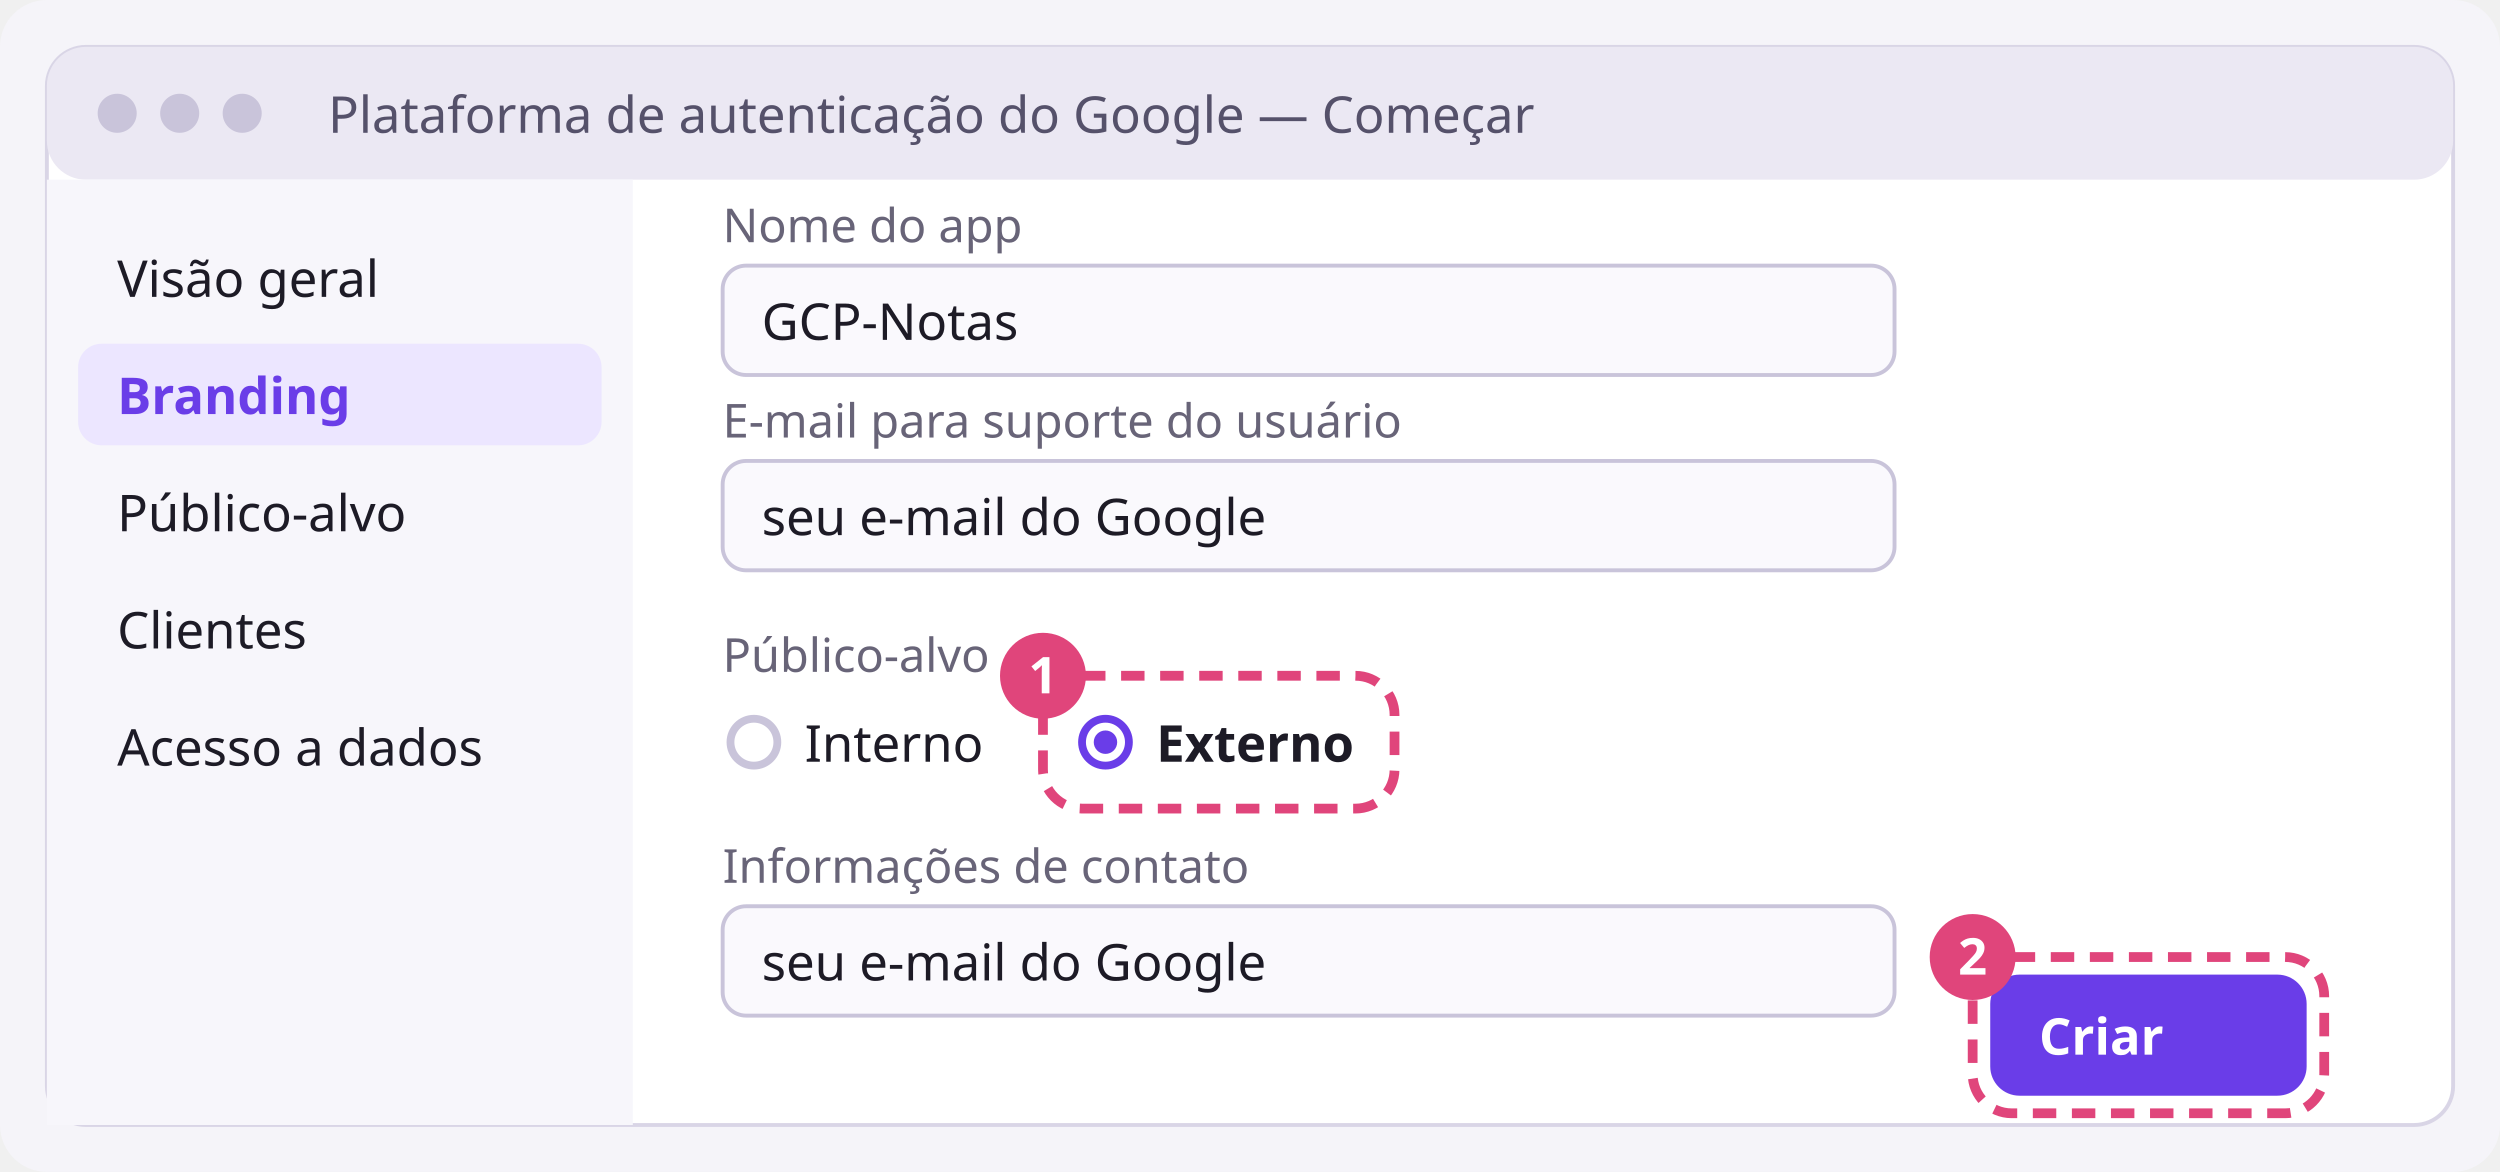
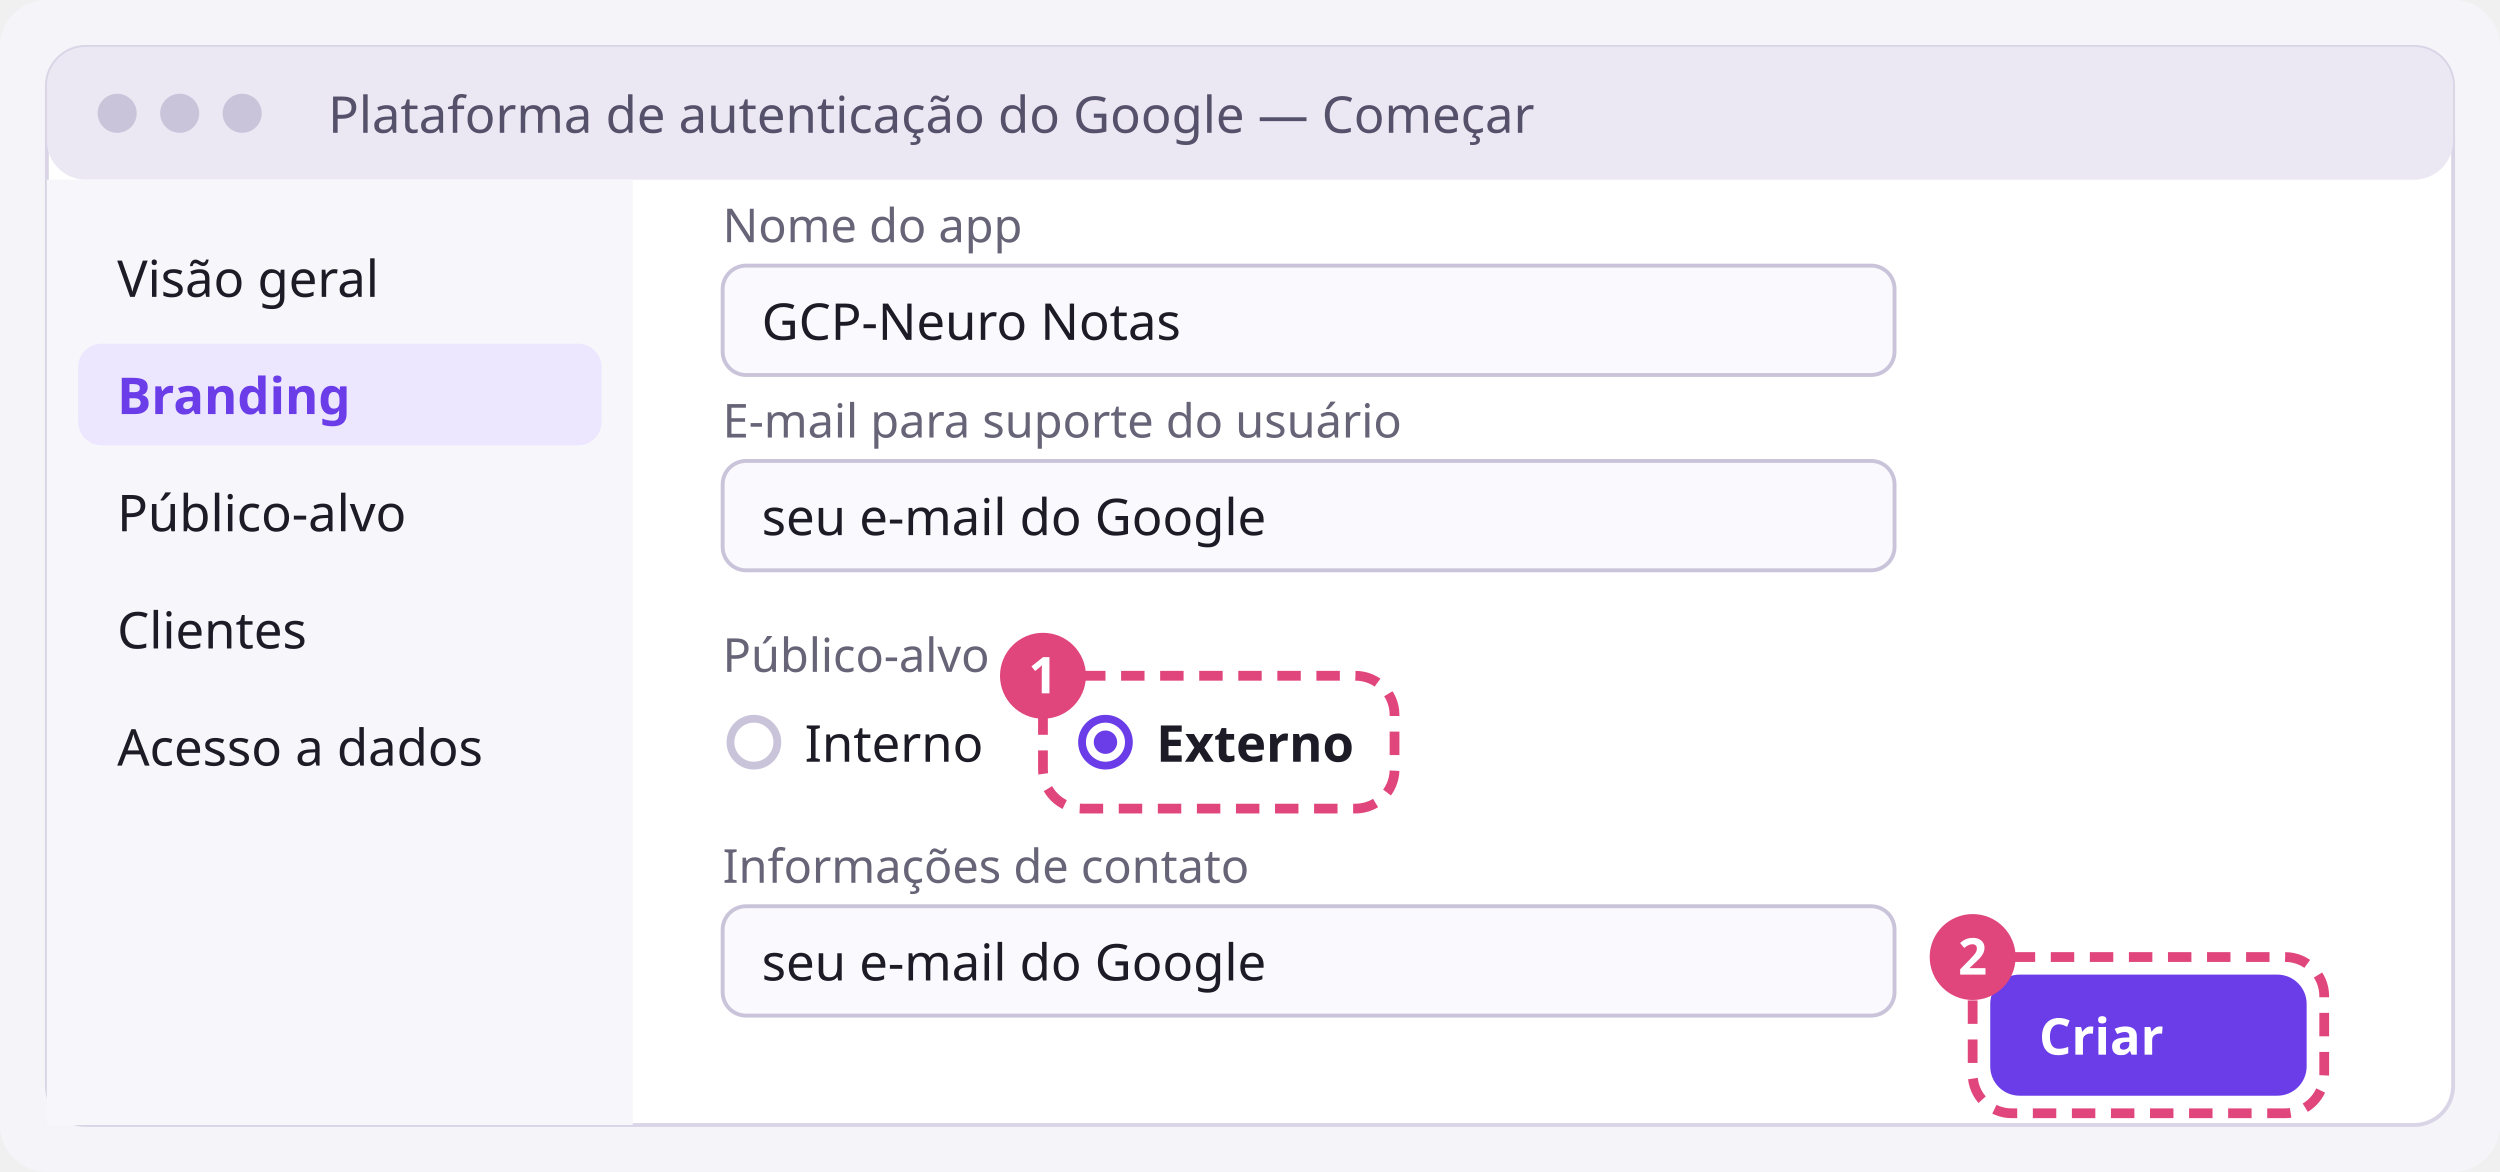
<svg xmlns="http://www.w3.org/2000/svg" viewBox="0 0 640 300" role="img" aria-label="Plataforma de autenticação do Google — Começar" font-family="Segoe UI, system-ui, sans-serif" font-size="13">
  <rect width="640" height="300" rx="12" fill="#f5f4f9" />
  <rect x="12" y="12" width="616" height="276" rx="10" fill="#ffffff" stroke="#d9d5e6" />
  <rect x="12" y="12" width="616" height="34" rx="10" fill="#ebe8f3" />
  <circle cx="30" cy="29" r="5" fill="#c9c4da" />
  <circle cx="46" cy="29" r="5" fill="#c9c4da" />
  <circle cx="62" cy="29" r="5" fill="#c9c4da" />
  <text x="84" y="34" fill="#55516a">Plataforma de autenticação do Google — Começar</text>
  <rect x="12" y="46" width="150" height="242" fill="#f7f6fb" />
  <text x="30" y="76" fill="#1d1b26" font-weight="400" font-size="13">Visão geral</text>
  <rect x="20" y="88" width="134" height="26" rx="6" fill="#ece6ff" />
  <text x="30" y="106" fill="#6a3de8" font-weight="600" font-size="13">Branding</text>
  <text x="30" y="136" fill="#1d1b26" font-weight="400" font-size="13">Público-alvo</text>
  <text x="30" y="166" fill="#1d1b26" font-weight="400" font-size="13">Clientes</text>
  <text x="30" y="196" fill="#1d1b26" font-weight="400" font-size="13">Acesso a dados</text>
  <text x="185" y="62" fill="#686478" font-weight="400" font-size="12">Nome do app</text>
  <rect x="185" y="68" width="300" height="28" rx="6" fill="#faf9fd" stroke="#c9c4da" />
-   <text x="195" y="87" fill="#1d1b26" font-weight="400" font-size="13">GCP-Notas</text>
+   <text x="195" y="87" fill="#1d1b26" font-weight="400" font-size="13">GCP-Neuro Notas</text>
  <text x="185" y="112" fill="#686478" font-weight="400" font-size="12">E-mail para suporte do usuário</text>
  <rect x="185" y="118" width="300" height="28" rx="6" fill="#faf9fd" stroke="#c9c4da" />
  <text x="195" y="137" fill="#1d1b26" font-weight="400" font-size="13">seu e-mail do Google</text>
  <text x="185" y="172" fill="#686478" font-weight="400" font-size="12">Público-alvo</text>
  <circle cx="193" cy="190" r="6" fill="none" stroke="#c9c4da" stroke-width="2" />
  <text x="206" y="195" fill="#1d1b26" font-weight="400" font-size="13">Interno</text>
  <circle cx="283" cy="190" r="6" fill="none" stroke="#6a3de8" stroke-width="2" />
  <circle cx="283" cy="190" r="3" fill="#6a3de8" />
  <text x="296" y="195" fill="#1d1b26" font-weight="600" font-size="13">Externo</text>
  <rect x="267" y="173" width="90" height="34" rx="10" fill="none" stroke="#e0457b" stroke-width="2.5" stroke-dasharray="6 4" />
  <circle cx="267" cy="173" r="11" fill="#e0457b" />
  <text x="267" y="177.5" fill="#ffffff" font-weight="700" text-anchor="middle">1</text>
  <text x="185" y="226" fill="#686478" font-weight="400" font-size="12">Informações de contato</text>
  <rect x="185" y="232" width="300" height="28" rx="6" fill="#faf9fd" stroke="#c9c4da" />
  <text x="195" y="251" fill="#1d1b26" font-weight="400" font-size="13">seu e-mail do Google</text>
  <rect x="510" y="250" width="80" height="30" rx="7" fill="#6a3de8" stroke="#6a3de8" />
  <text x="522" y="270.0" fill="#ffffff" font-weight="600" font-size="13">Criar</text>
  <rect x="505" y="245" width="90" height="40" rx="10" fill="none" stroke="#e0457b" stroke-width="2.5" stroke-dasharray="6 4" />
  <circle cx="505" cy="245" r="11" fill="#e0457b" />
  <text x="505" y="249.5" fill="#ffffff" font-weight="700" text-anchor="middle">2</text>
</svg>
